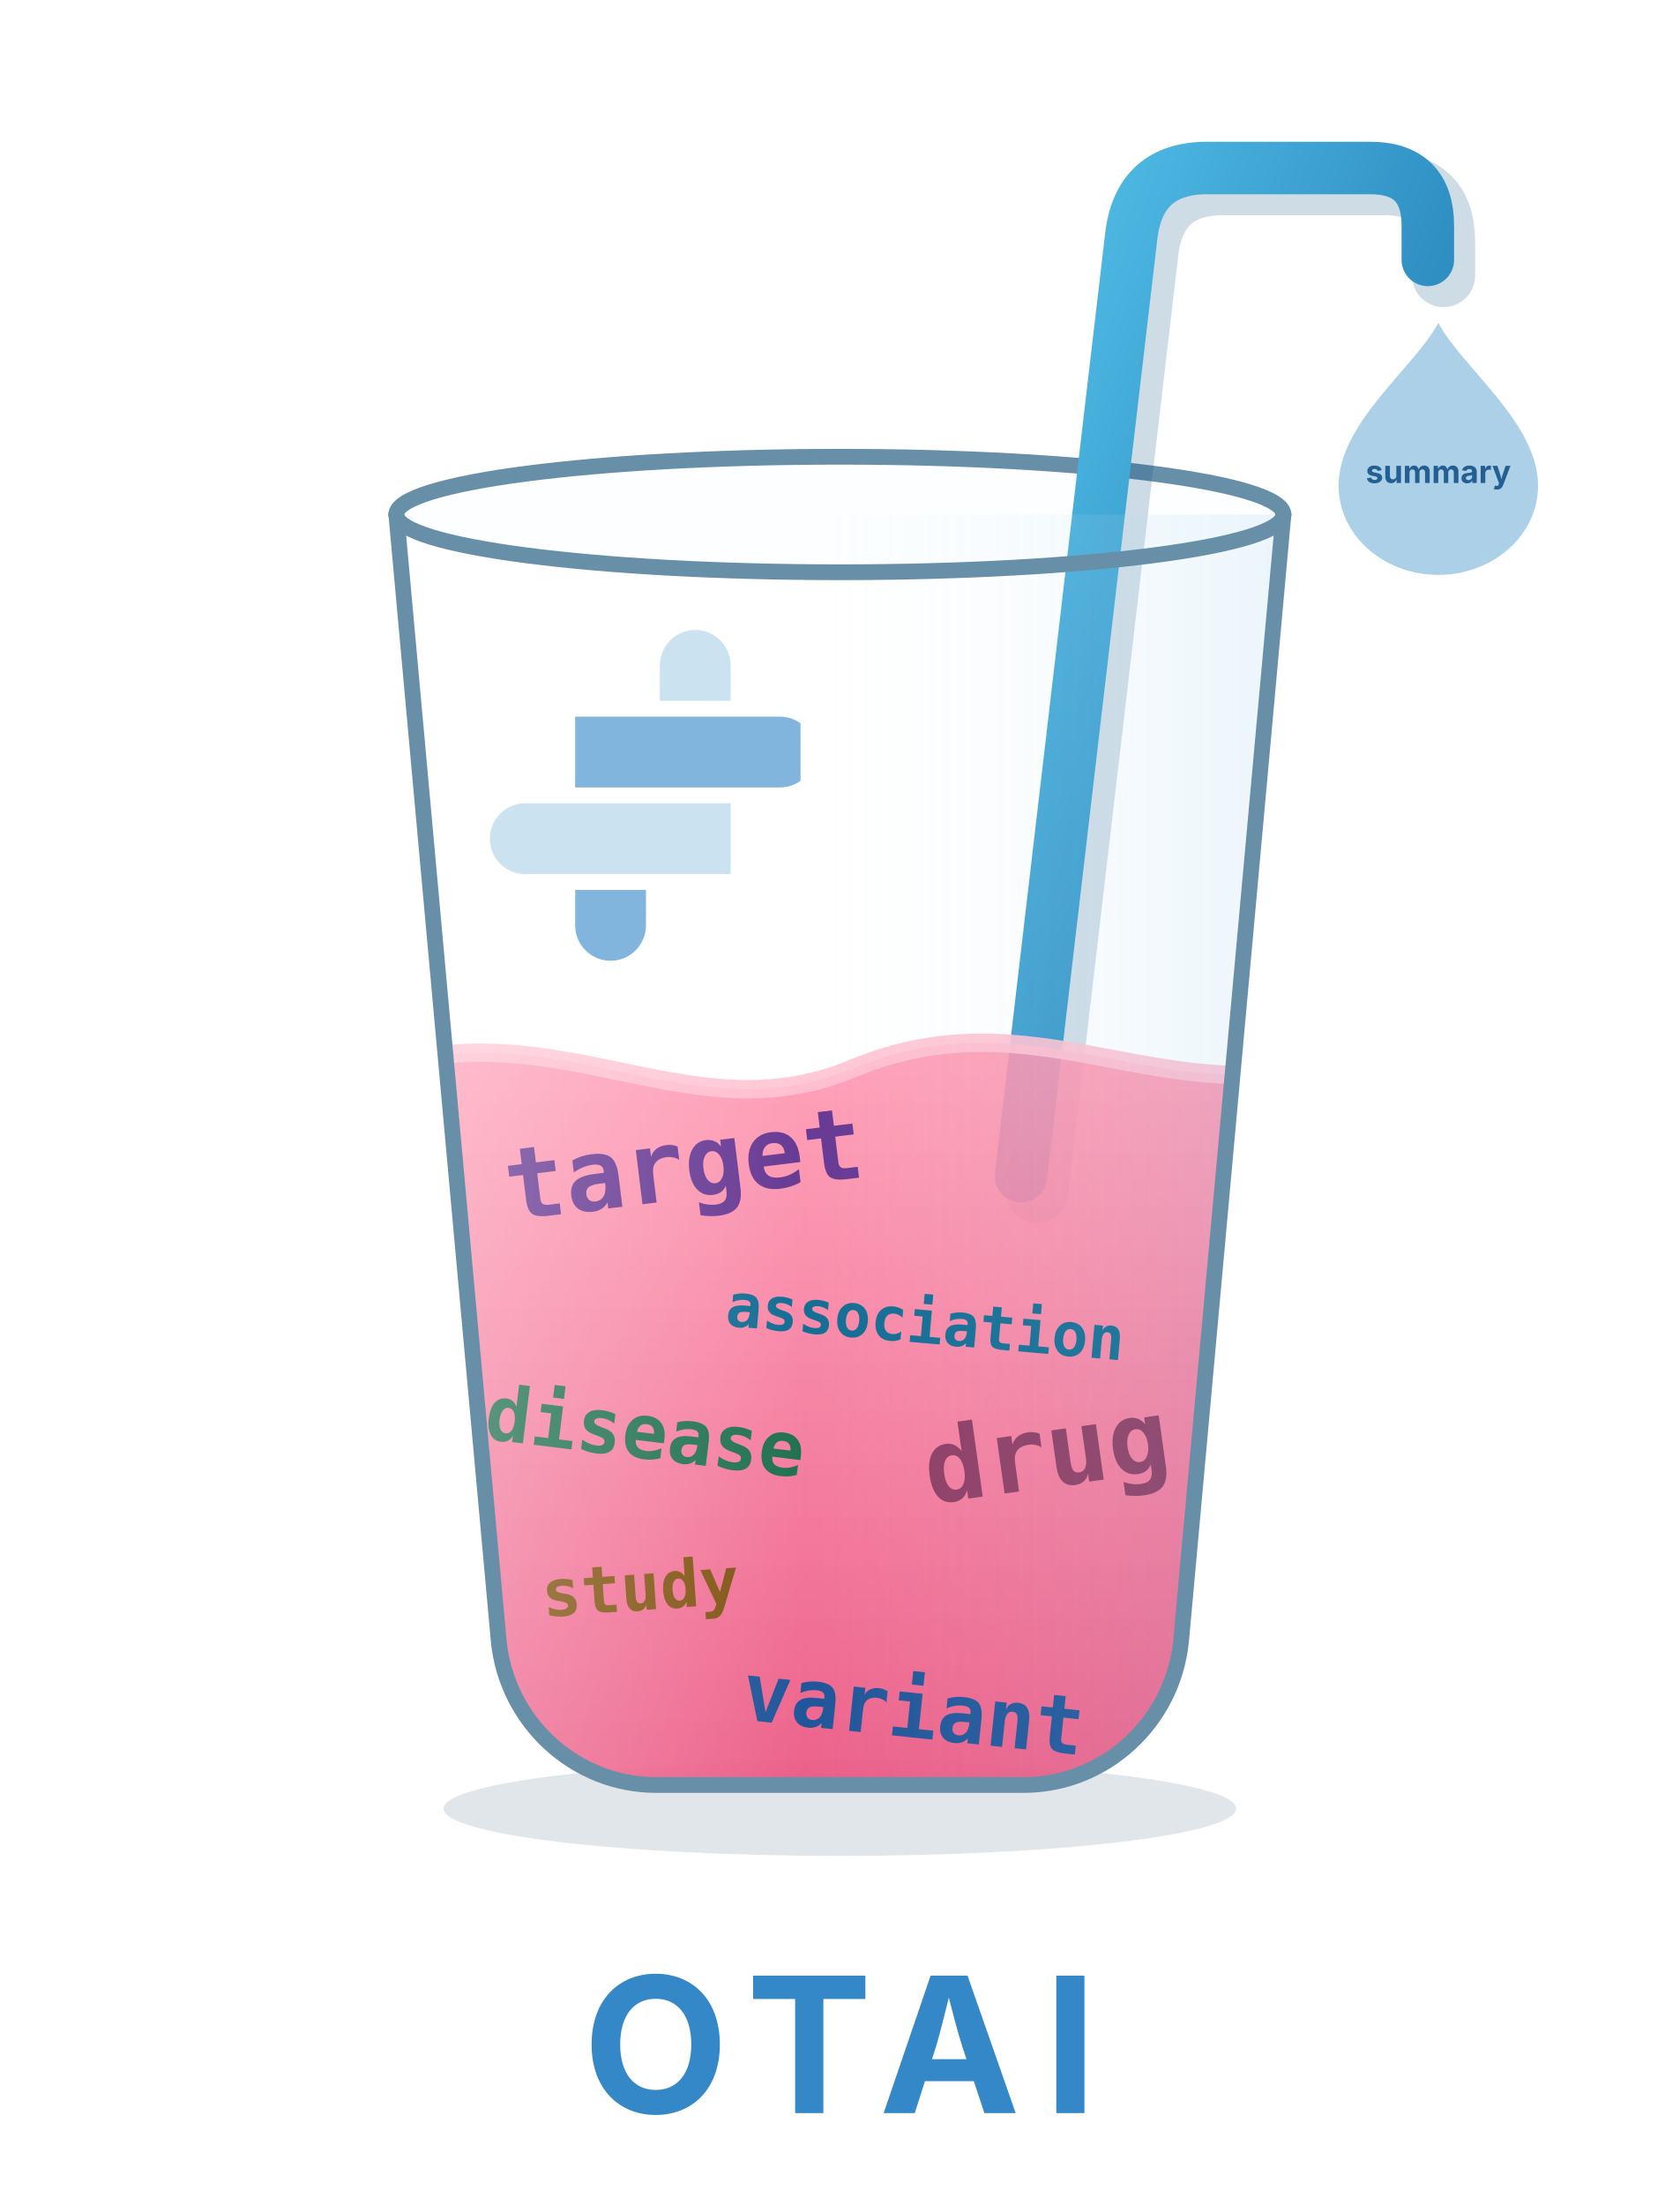
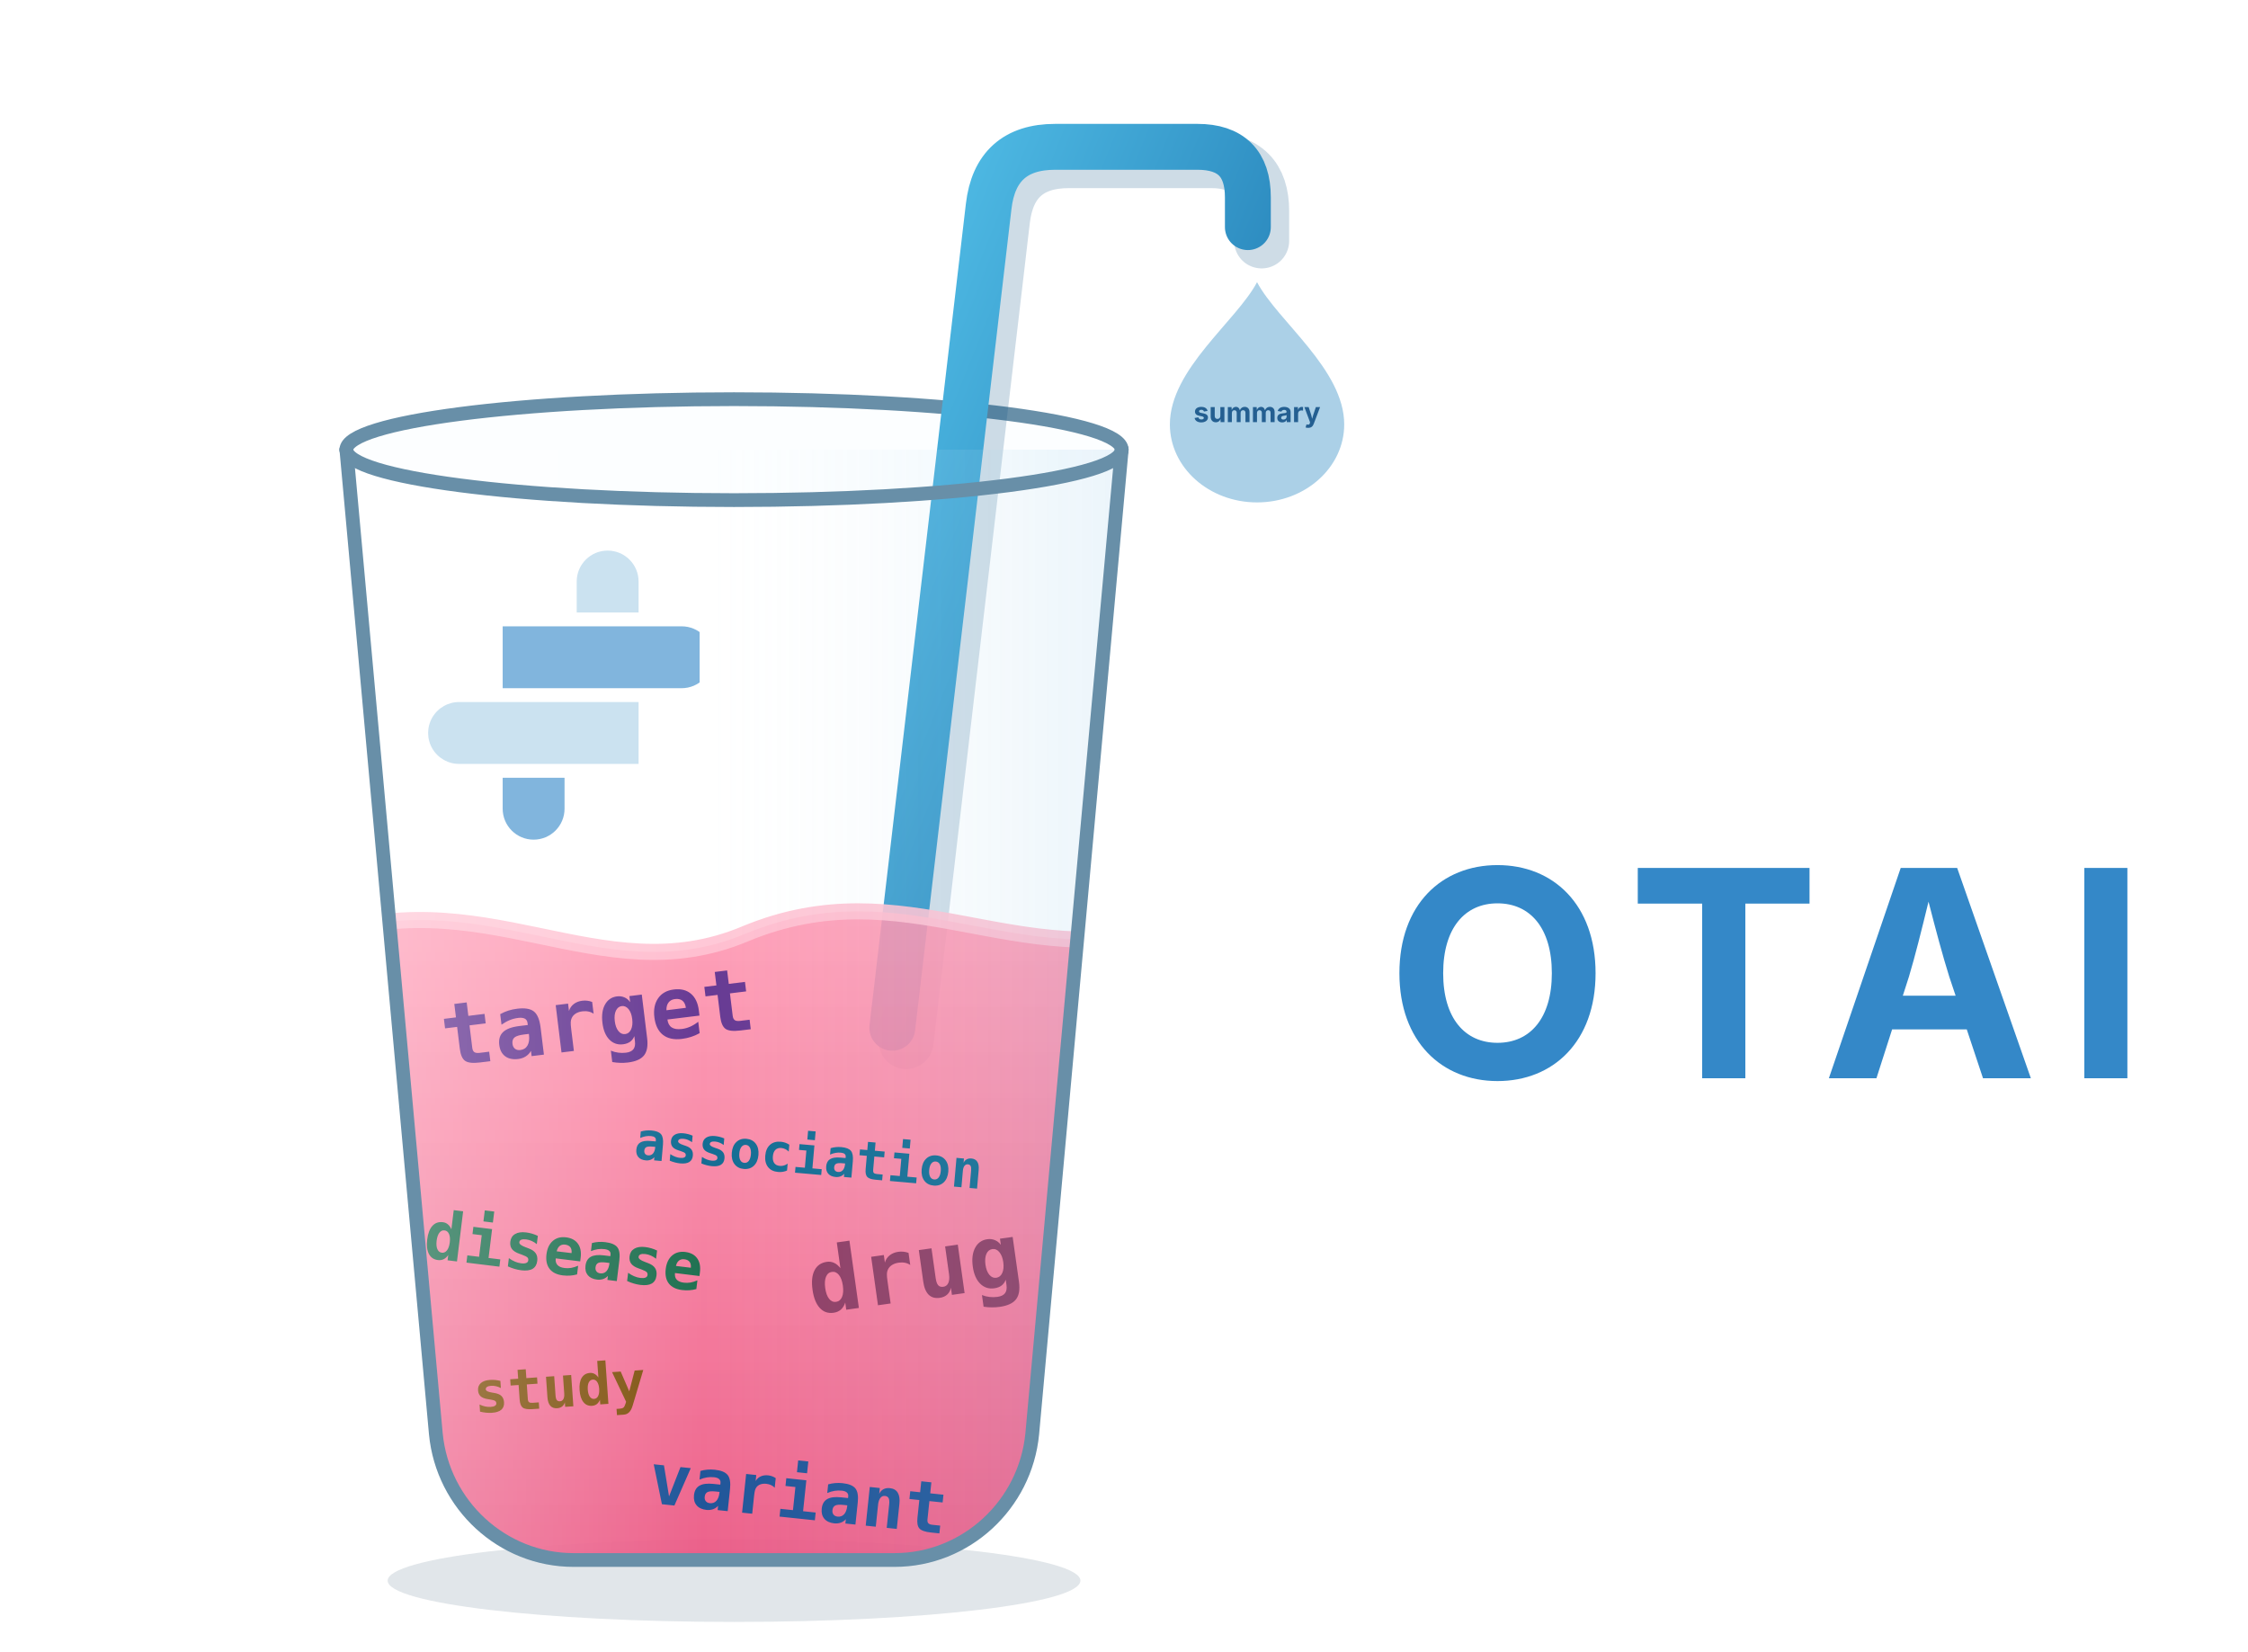
- <svg xmlns="http://www.w3.org/2000/svg" viewBox="0 0 640 840" role="img" aria-labelledby="title desc">
+ <svg xmlns="http://www.w3.org/2000/svg" viewBox="0 0 980 720" role="img" aria-labelledby="title desc">
  <defs>
    <linearGradient id="pink-liquid" x1="0" y1="0" x2="0" y2="1">
      <stop offset="0" stop-color="#ff91ad" stop-opacity=".88" />
      <stop offset="1" stop-color="#e84b7a" stop-opacity=".94" />
    </linearGradient>
    <linearGradient id="blue-straw" x1="0" y1="0" x2="1" y2="1">
      <stop offset="0" stop-color="#55c3eb" />
      <stop offset="1" stop-color="#1266a3" />
    </linearGradient>
    <linearGradient id="glass-sheen" x1="0" y1="0" x2="1" y2="0">
      <stop offset="0" stop-color="#ffffff" stop-opacity=".35" />
      <stop offset=".46" stop-color="#ffffff" stop-opacity=".04" />
      <stop offset="1" stop-color="#8fc7e7" stop-opacity=".18" />
    </linearGradient>
    <clipPath id="glass-inside">
      <path d="M151 196h338l-39 429c-3 31-29 55-60 55H250c-31 0-57-24-60-55z" />
    </clipPath>
  </defs>
  <ellipse cx="320" cy="196" rx="169" ry="22" fill="#e8f7ff" fill-opacity=".14" />
  <path d="M151 196a169 22 0 0 1 338 0" fill="none" stroke="#688fa8" stroke-width="6" stroke-linecap="round" />
  <path d="M395 454 437 96q3-26 29-26h62q22 0 22 22v13" fill="none" stroke="#0b4f84" stroke-width="24" stroke-linecap="round" stroke-linejoin="round" opacity=".2" />
  <path d="M389 448 431 90q3-26 29-26h62q22 0 22 22v13" fill="none" stroke="url(#blue-straw)" stroke-width="20" stroke-linecap="round" stroke-linejoin="round" />
  <g font-family="Inter, ui-sans-serif, system-ui, sans-serif" font-weight="650" text-anchor="middle">
    <g transform="translate(548 162)">
      <path d="M0-39C9-22 38-1 38 23a38 34 0 1 1-76 0C-38-1-9-22 0-39Z" fill="#abd0e7" />
      <text x="0" y="22" font-size="12" fill="#245f91">summary</text>
    </g>
  </g>
  <ellipse cx="320" cy="689" rx="151" ry="18" fill="#173d59" opacity=".13" />
  <g clip-path="url(#glass-inside)">
    <path d="M135 410c75-29 126 24 190-3 70-29 118 18 188-3v296H135z" fill="url(#pink-liquid)" />
    <path d="M135 410c75-29 126 24 190-3 70-29 118 18 188-3" fill="none" stroke="#ffc0d0" stroke-width="7" opacity=".9" />
    <g font-family="ui-monospace, 'SFMono-Regular', Menlo, Consolas, monospace" font-weight="700">
      <text x="194" y="465" font-size="38" fill="#61328f" transform="rotate(-7 194 465)">target</text>
      <text x="276" y="505" font-size="23" fill="#0a678f" transform="rotate(5 276 505)">association</text>
      <text x="184" y="548" font-size="29" fill="#176b4a" transform="rotate(7 184 548)">disease</text>
      <text x="354" y="573" font-size="39" fill="#8a355e" transform="rotate(-8 354 573)">drug</text>
      <text x="207" y="616" font-size="25" fill="#7b4d08" transform="rotate(-4 207 616)">study</text>
      <text x="282" y="655" font-size="31" fill="#174f95" transform="rotate(6 282 655)">variant</text>
    </g>
  </g>
  <path d="M151 196h338l-39 429c-3 31-29 55-60 55H250c-31 0-57-24-60-55z" fill="url(#glass-sheen)" />
  <path d="M489 196 450 625c-3 31-29 55-60 55H250c-31 0-57-24-60-55L151 196" fill="none" stroke="#688fa8" stroke-width="6" stroke-linecap="round" stroke-linejoin="round" />
  <path d="M489 196a169 22 0 0 1-338 0" fill="none" stroke="#688fa8" stroke-width="6" stroke-linecap="round" />
  <svg x="185" y="240" width="120" height="126" viewBox="0 0 320 346.78" opacity=".62" aria-label="Open Targets watermark">
    <path fill="#abd0e7" d="M45.05 262.19a37.12 37.12 0 110-74.23h214.77v74.24z" transform="translate(-7.94 -6.26)" />
    <path fill="#3488c8" d="M171 278.81v37.12a37.12 37.12 0 01-74.24 0v-37.12z" transform="translate(-7.94 -6.26)" />
    <path fill="#abd0e7" d="M185.58 80.5V43.38a37.12 37.12 0 0174.24 0V80.5z" transform="translate(-7.94 -6.26)" />
    <path fill="#3488c8" d="M96.76 97.11h214.75a37.12 37.12 0 110 74.24H96.76z" transform="translate(-7.94 -6.26)" />
  </svg>
-   <text x="320" y="805" text-anchor="middle" fill="#3488c8" font-family="Inter, ui-sans-serif, system-ui, -apple-system, BlinkMacSystemFont, 'Segoe UI', sans-serif" font-size="72" font-weight="750" letter-spacing="9">OTAI</text>
+   <text x="770" y="470" text-anchor="middle" fill="#3488c8" font-family="Inter, ui-sans-serif, system-ui, -apple-system, BlinkMacSystemFont, 'Segoe UI', sans-serif" font-size="126" font-weight="750" letter-spacing="12">OTAI</text>
</svg>
